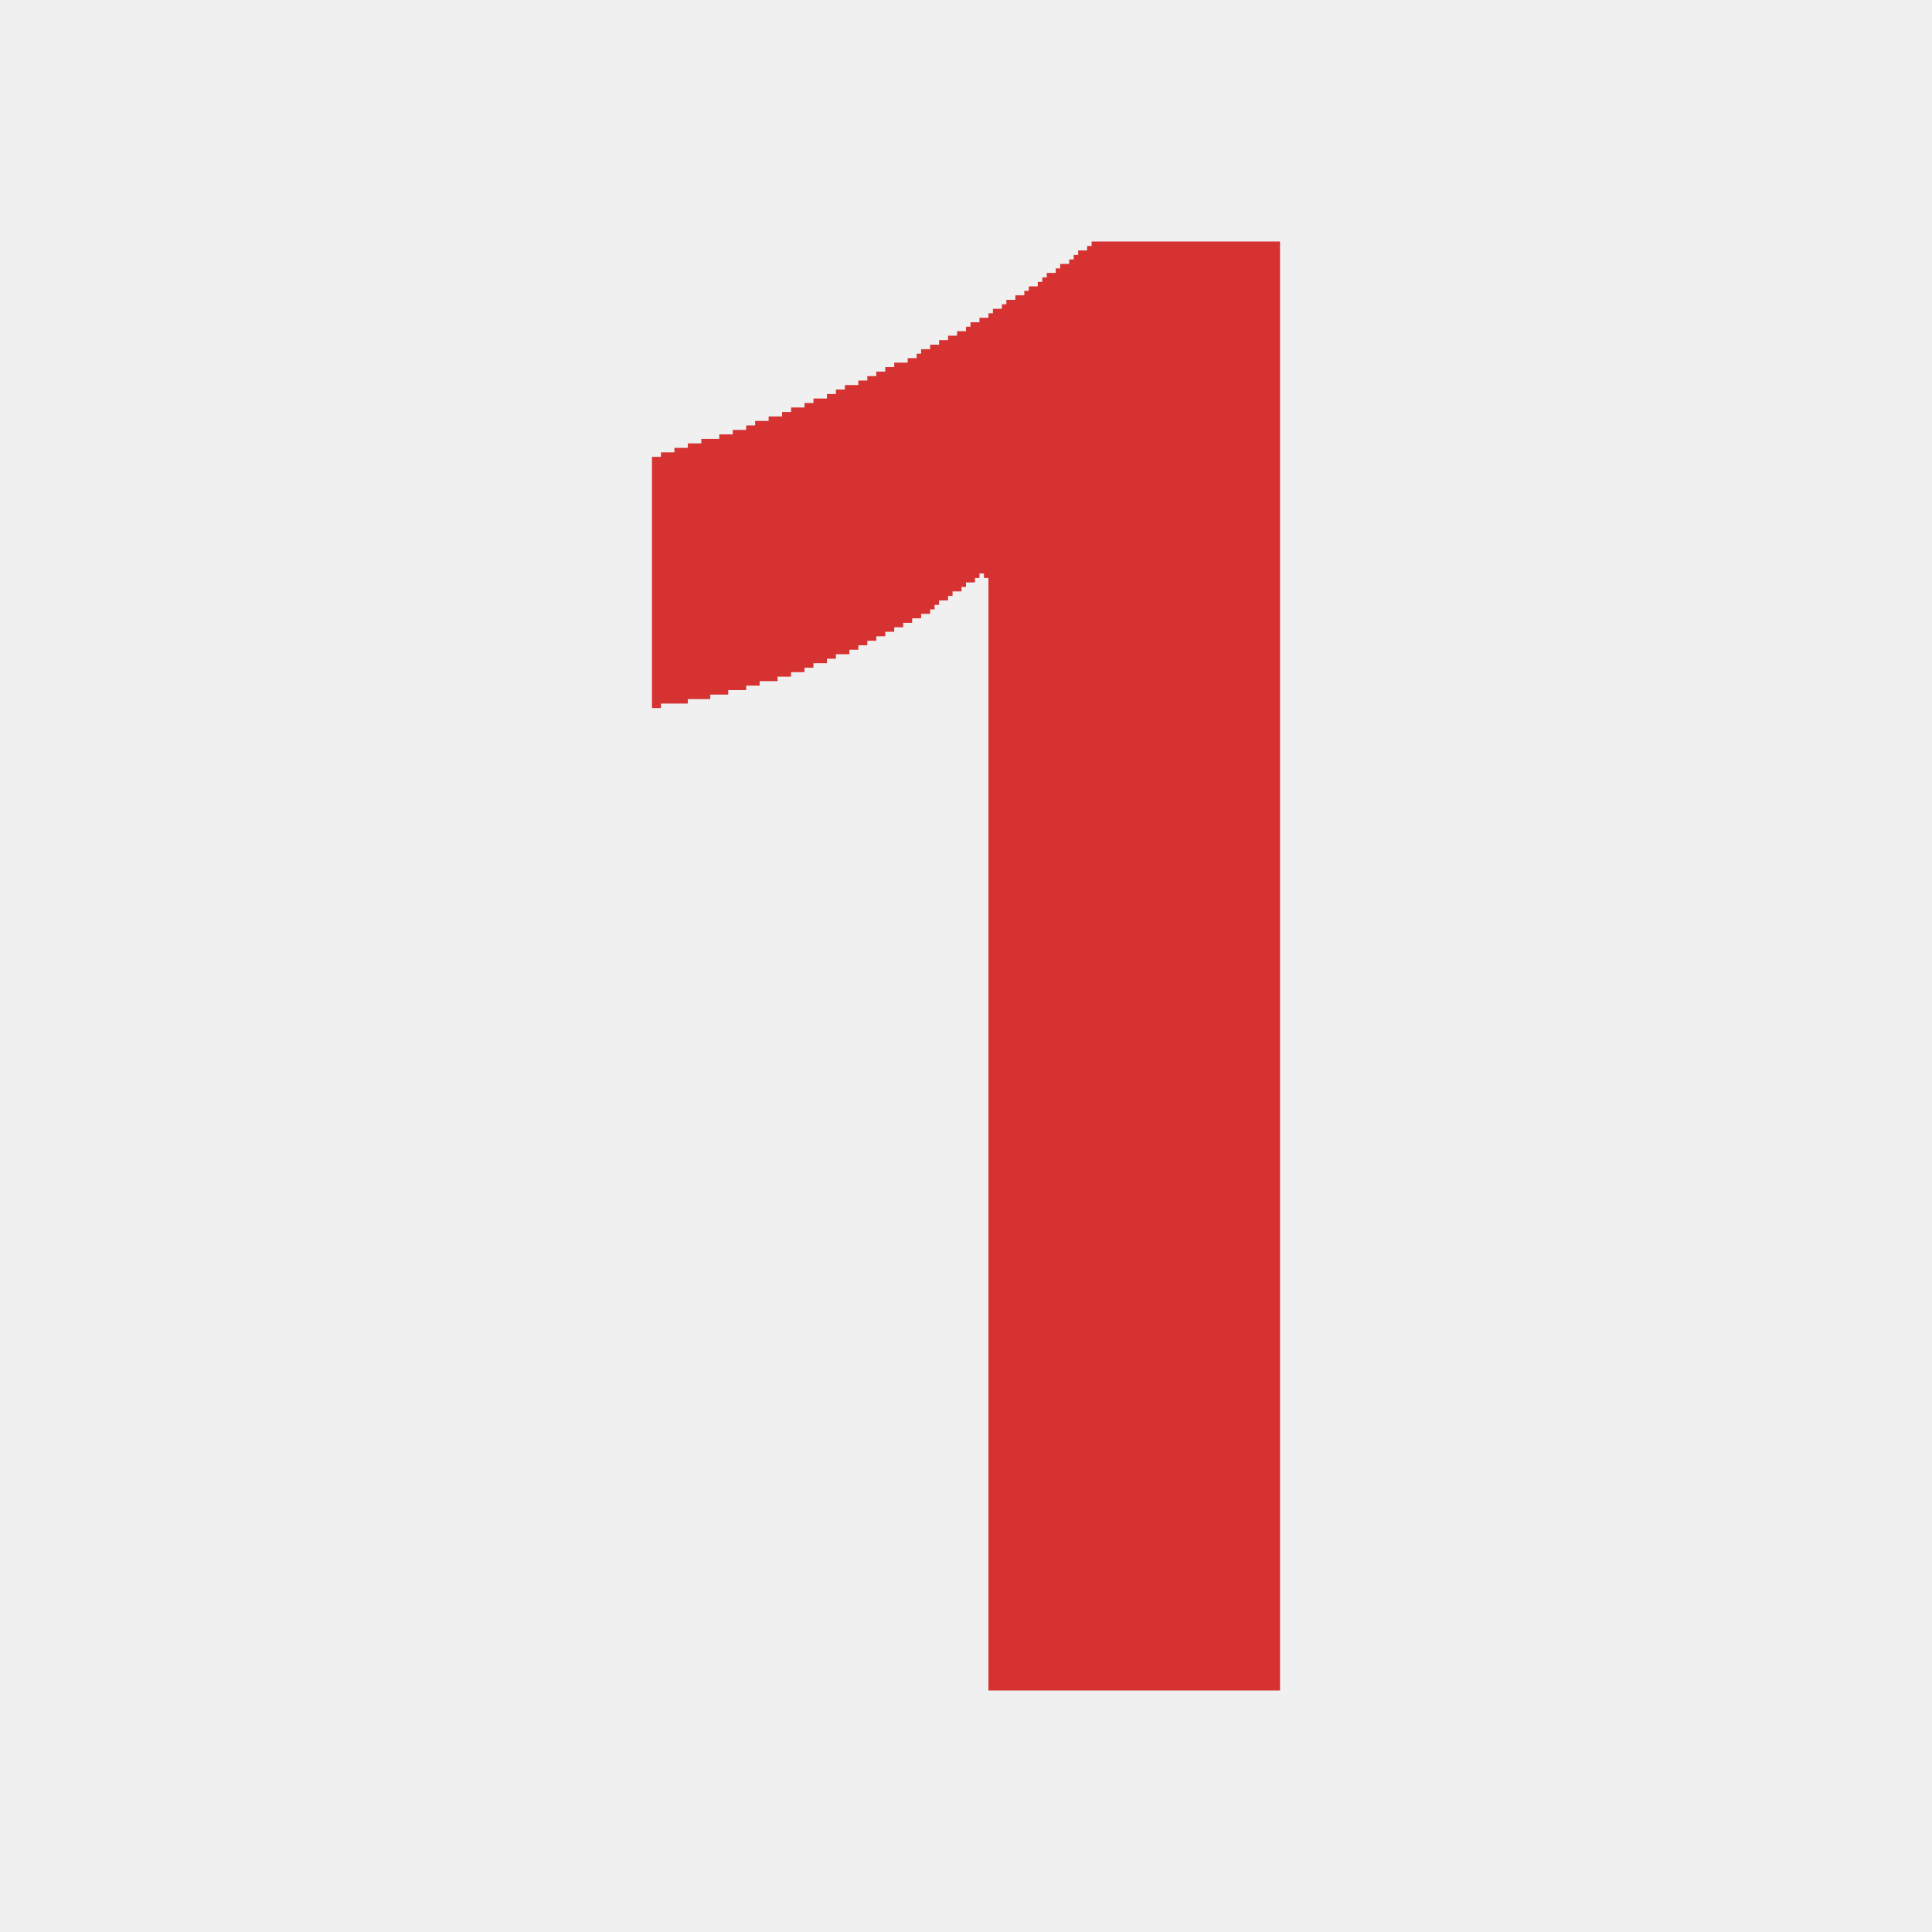
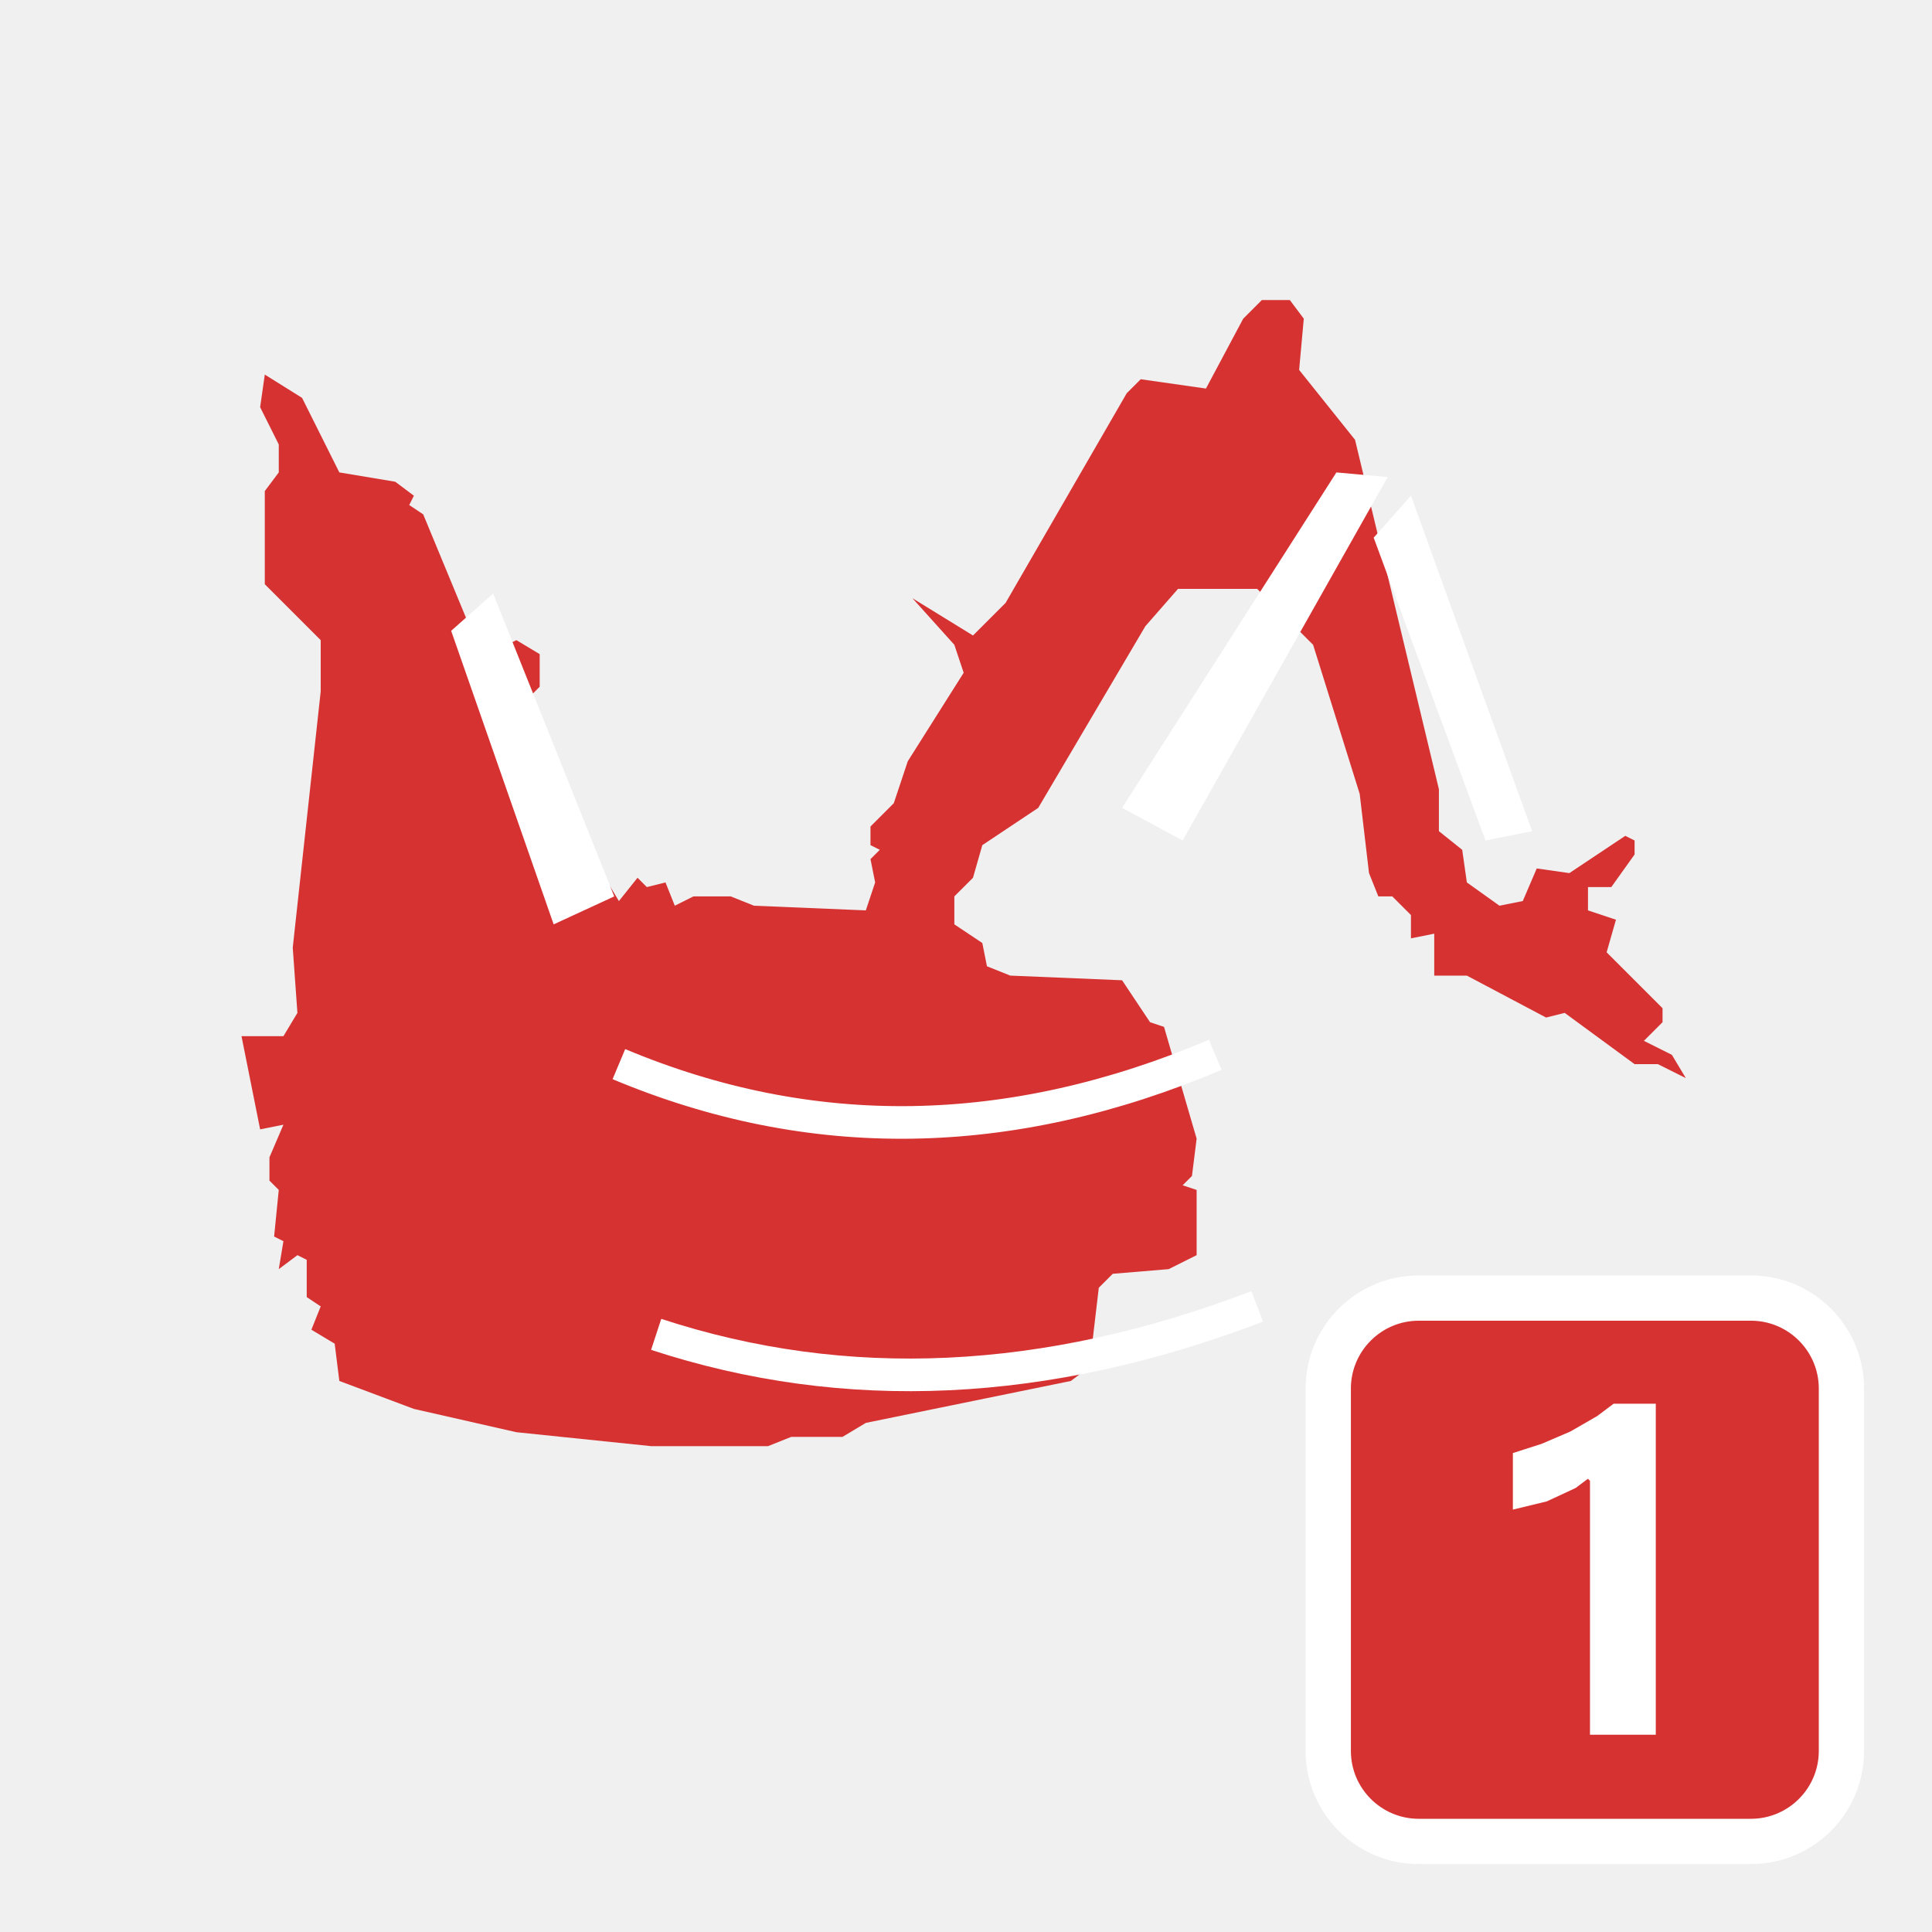
<svg xmlns="http://www.w3.org/2000/svg" width="64" height="64" viewBox="0 0 64 64">
-   <path d="M98,0H140V1H98ZM97,1H140V2H97ZM95,2H140V3H95ZM94,3H140V4H94ZM93,4H140V5H93ZM91,5H140V6H91ZM90,6H140V7H90ZM88,7H140V8H88ZM87,8H140V9H87ZM86,9H140V10H86ZM84,10H140V11H84ZM83,11H140V12H83ZM81,12H140V13H81ZM79,13H140V14H79ZM78,14H140V15H78ZM76,15H140V16H76ZM75,16H140V17H75ZM73,17H140V18H73ZM71,18H140V19H71ZM70,19H140V20H70ZM68,20H140V21H68ZM66,21H140V22H66ZM64,22H140V23H64ZM62,23H140V24H62ZM60,24H140V25H60ZM59,25H140V26H59ZM57,26H140V27H57ZM54,27H140V28H54ZM52,28H140V29H52ZM50,29H140V30H50ZM48,30H140V31H48ZM46,31H140V32H46ZM43,32H140V33H43ZM41,33H140V34H41ZM39,34H140V35H39ZM36,35H140V36H36ZM34,36H140V37H34ZM31,37H140V38H31ZM29,38H140V39H29ZM26,39H140V40H26ZM23,40H140V41H23ZM21,41H140V42H21ZM18,42H140V43H18ZM15,43H140V44H15ZM11,44H140V45H11ZM8,45H140V46H8ZM5,46H140V47H5ZM2,47H140V48H2ZM0,48H140V49H0ZM0,49H140V50H0ZM0,50H140V51H0ZM0,51H140V52H0ZM0,52H140V53H0ZM0,53H140V54H0ZM0,54H140V55H0ZM0,55H140V56H0ZM0,56H140V57H0ZM0,57H140V58H0ZM0,58H140V59H0ZM0,59H140V60H0ZM0,60H140V61H0ZM0,61H140V62H0ZM0,62H140V63H0ZM0,63H140V64H0ZM0,64H140V65H0ZM0,65H140V66H0ZM0,66H140V67H0ZM0,67H140V68H0ZM0,68H140V69H0ZM0,69H140V70H0ZM0,70H140V71H0ZM0,71H140V72H0ZM0,72H140V73H0ZM0,73H140V74H0ZM0,74H73V75H0ZM74,74H140V75H74ZM0,75H72V76H0ZM75,75H140V76H75ZM0,76H70V77H0ZM75,76H140V77H75ZM0,77H69V78H0ZM75,77H140V78H75ZM0,78H67V79H0ZM75,78H140V79H75ZM0,79H66V80H0ZM75,79H140V80H75ZM0,80H64V81H0ZM75,80H140V81H75ZM0,81H63V82H0ZM75,81H140V82H75ZM0,82H62V83H0ZM75,82H140V83H75ZM0,83H60V84H0ZM75,83H140V84H75ZM0,84H58V85H0ZM75,84H140V85H75ZM0,85H56V86H0ZM75,85H140V86H75ZM0,86H54V87H0ZM75,86H140V87H75ZM0,87H52V88H0ZM75,87H140V88H75ZM0,88H50V89H0ZM75,88H140V89H75ZM0,89H48V90H0ZM75,89H140V90H75ZM0,90H46V91H0ZM75,90H140V91H75ZM0,91H44V92H0ZM75,91H140V92H75ZM0,92H41V93H0ZM75,92H140V93H75ZM0,93H39V94H0ZM75,93H140V94H75ZM0,94H36V95H0ZM75,94H140V95H75ZM0,95H34V96H0ZM75,95H140V96H75ZM0,96H31V97H0ZM75,96H140V97H75ZM0,97H28V98H0ZM75,97H140V98H75ZM0,98H24V99H0ZM75,98H140V99H75ZM0,99H21V100H0ZM75,99H140V100H75ZM0,100H17V101H0ZM75,100H140V101H75ZM0,101H13V102H0ZM75,101H140V102H75ZM0,102H8V103H0ZM75,102H140V103H75ZM0,103H2V104H0ZM75,103H140V104H75ZM75,104H140V105H75ZM75,105H140V106H75ZM75,106H140V107H75ZM75,107H140V108H75ZM75,108H140V109H75ZM75,109H140V110H75ZM75,110H140V111H75ZM75,111H140V112H75ZM75,112H140V113H75ZM75,113H140V114H75ZM75,114H140V115H75ZM75,115H140V116H75ZM75,116H140V117H75ZM75,117H140V118H75ZM75,118H140V119H75ZM75,119H140V120H75ZM75,120H140V121H75ZM75,121H140V122H75ZM75,122H140V123H75ZM75,123H140V124H75ZM75,124H140V125H75ZM75,125H140V126H75ZM75,126H140V127H75ZM75,127H140V128H75ZM75,128H140V129H75ZM75,129H140V130H75ZM75,130H140V131H75ZM75,131H140V132H75ZM75,132H140V133H75ZM75,133H140V134H75ZM75,134H140V135H75ZM75,135H140V136H75ZM75,136H140V137H75ZM75,137H140V138H75ZM75,138H140V139H75ZM75,139H140V140H75ZM75,140H140V141H75ZM75,141H140V142H75ZM75,142H140V143H75ZM75,143H140V144H75ZM75,144H140V145H75ZM75,145H140V146H75ZM75,146H140V147H75ZM75,147H140V148H75ZM75,148H140V149H75ZM75,149H140V150H75ZM75,150H140V151H75ZM75,151H140V152H75ZM75,152H140V153H75ZM75,153H140V154H75ZM75,154H140V155H75ZM75,155H140V156H75ZM75,156H140V157H75ZM75,157H140V158H75ZM75,158H140V159H75ZM75,159H140V160H75ZM75,160H140V161H75ZM75,161H140V162H75ZM75,162H140V163H75ZM75,163H140V164H75ZM75,164H140V165H75ZM75,165H140V166H75ZM75,166H140V167H75ZM75,167H140V168H75ZM75,168H140V169H75ZM75,169H140V170H75ZM75,170H140V171H75ZM75,171H140V172H75ZM75,172H140V173H75ZM75,173H140V174H75ZM75,174H140V175H75ZM75,175H140V176H75ZM75,176H140V177H75ZM75,177H140V178H75ZM75,178H140V179H75ZM75,179H140V180H75ZM75,180H140V181H75ZM75,181H140V182H75ZM75,182H140V183H75ZM75,183H140V184H75ZM75,184H140V185H75ZM75,185H140V186H75ZM75,186H140V187H75ZM75,187H140V188H75ZM75,188H140V189H75ZM75,189H140V190H75ZM75,190H140V191H75ZM75,191H140V192H75ZM75,192H140V193H75ZM75,193H140V194H75ZM75,194H140V195H75ZM75,195H140V196H75ZM75,196H140V197H75ZM75,197H140V198H75ZM75,198H140V199H75ZM75,199H140V200H75ZM75,200H140V201H75ZM75,201H140V202H75ZM75,202H140V203H75ZM75,203H140V204H75ZM75,204H140V205H75ZM75,205H140V206H75ZM75,206H140V207H75ZM75,207H140V208H75ZM75,208H140V209H75ZM75,209H140V210H75ZM75,210H140V211H75ZM75,211H140V212H75ZM75,212H140V213H75ZM75,213H140V214H75ZM75,214H140V215H75ZM75,215H140V216H75ZM75,216H140V217H75ZM75,217H140V218H75ZM75,218H140V219H75ZM75,219H140V220H75ZM75,220H140V221H75ZM75,221H140V222H75ZM75,222H140V223H75ZM75,223H140V224H75ZM75,224H140V225H75ZM75,225H140V226H75ZM75,226H140V227H75ZM75,227H140V228H75ZM75,228H140V229H75ZM75,229H140V230H75ZM75,230H140V231H75ZM75,231H140V232H75ZM75,232H140V233H75ZM75,233H140V234H75ZM75,234H140V235H75ZM75,235H140V236H75ZM75,236H140V237H75ZM75,237H140V238H75ZM75,238H140V239H75ZM75,239H140V240H75ZM75,240H140V241H75ZM75,241H140V242H75ZM75,242H140V243H75ZM75,243H140V244H75ZM75,244H140V245H75ZM75,245H140V246H75ZM75,246H140V247H75ZM75,247H140V248H75ZM75,248H140V249H75ZM75,249H140V250H75ZM75,250H140V251H75ZM75,251H140V252H75ZM75,252H140V253H75ZM75,253H140V254H75ZM75,254H140V255H75ZM75,255H140V256H75ZM75,256H140V257H75ZM75,257H140V258H75ZM75,258H140V259H75ZM75,259H140V260H75ZM75,260H140V261H75ZM75,261H140V262H75ZM75,262H140V263H75ZM75,263H140V264H75ZM75,264H140V265H75ZM75,265H140V266H75ZM75,266H140V267H75ZM75,267H140V268H75ZM75,268H140V269H75ZM75,269H140V270H75ZM75,270H140V271H75ZM75,271H140V272H75ZM75,272H140V273H75ZM75,273H140V274H75ZM75,274H140V275H75ZM75,275H140V276H75ZM75,276H140V277H75ZM75,277H140V278H75ZM75,278H140V279H75ZM75,279H140V280H75ZM75,280H140V281H75ZM75,281H140V282H75ZM75,282H140V283H75ZM75,283H140V284H75ZM75,284H140V285H75ZM75,285H140V286H75ZM75,286H140V287H75ZM75,287H140V288H75ZM75,288H140V289H75ZM75,289H140V290H75ZM75,290H140V291H75ZM75,291H140V292H75ZM75,292H140V293H75ZM75,293H140V294H75ZM75,294H140V295H75ZM75,295H140V296H75ZM75,296H140V297H75ZM75,297H140V298H75ZM75,298H140V299H75ZM75,299H140V300H75ZM75,300H140V301H75ZM75,301H140V302H75ZM75,302H140V303H75ZM75,303H140V304H75ZM75,304H140V305H75ZM75,305H140V306H75ZM75,306H140V307H75ZM75,307H140V308H75ZM75,308H140V309H75ZM75,309H140V310H75ZM75,310H140V311H75ZM75,311H140V312H75ZM75,312H140V313H75ZM75,313H140V314H75ZM75,314H140V315H75ZM75,315H140V316H75ZM75,316H140V317H75ZM75,317H140V318H75ZM75,318H140V319H75ZM75,319H140V320H75ZM75,320H140V321H75ZM75,321H140V322H75ZM75,322H140V323H75Z" transform="translate(21.59752 8) scale(0.1486068)" fill="#D63232" fill-rule="evenodd" />
+   <g transform="translate(8 9.93891) scale(0.1543408)">
+     <path d="M225,0L219,0L215,4L207,19L193,17L190,20L164,65L157,72L144,64L153,74L155,80L143,99L140,108L135,113L135,117L137,118L135,120L136,125L134,131L110,130L105,128L97,128L93,130L91,125L87,126L85,124L81,129L78,124L69,123L67,121L67,112L57,90L64,83L64,76L59,73L53,76L51,75L39,46L36,44L37,42L33,39L21,37L13,21L5,16L4,23L8,31L8,37L5,41L5,61L17,73L17,84L11,139L12,153L9,158L0,158L4,178L9,177L6,184L6,189L8,191L7,201L9,202L8,208L12,205L14,206L14,214L17,216L15,221L20,224L21,232L37,238L59,243L88,246L113,246L118,244L129,244L134,241L178,232L182,229L184,212L187,209L199,208L205,205L205,191L202,190L204,188L205,180L198,156L195,155L189,146L165,145L160,143L159,138L153,134L153,128L157,124L159,117L171,109L194,70L201,62L218,62L230,74L240,106L242,123L244,128L247,128L251,132L251,137L256,136L256,145L263,145L280,154L284,153L299,164L304,164L310,167L307,162L301,159L305,155L305,152L293,140L295,133L289,131L289,126L294,126L299,119L299,116L297,115L285,123L278,122L275,129L270,130L263,125L262,118L257,114L257,105L239,30L227,15L228,4Z" fill="#D63232" fill-rule="evenodd" />
+     <path d="M54 63L80 128L67 134L45 71Z M189 109L235 37L246 38L202 116Z M251 42L277 114L267 116L243 51Z" fill="#FFFFFF" />
+     <path d="M81 164Q143 190 209 162 M89 222Q150 242 218 216" fill="none" stroke="#FFFFFF" stroke-width="7" />
+   </g>
+   <rect x="44" y="43" width="17" height="18" rx="3" fill="#D63232" stroke="#FFFFFF" stroke-width="1.5" />
+   <path d="M98,0L82,12L56,27L28,39L0,48L0,103L33,95L61,82L73,73L75,75L75,322L139,322L139,0Z" transform="translate(50.1161 46.5) scale(0.03405573)" fill="#FFFFFF" fill-rule="evenodd" />
</svg>
